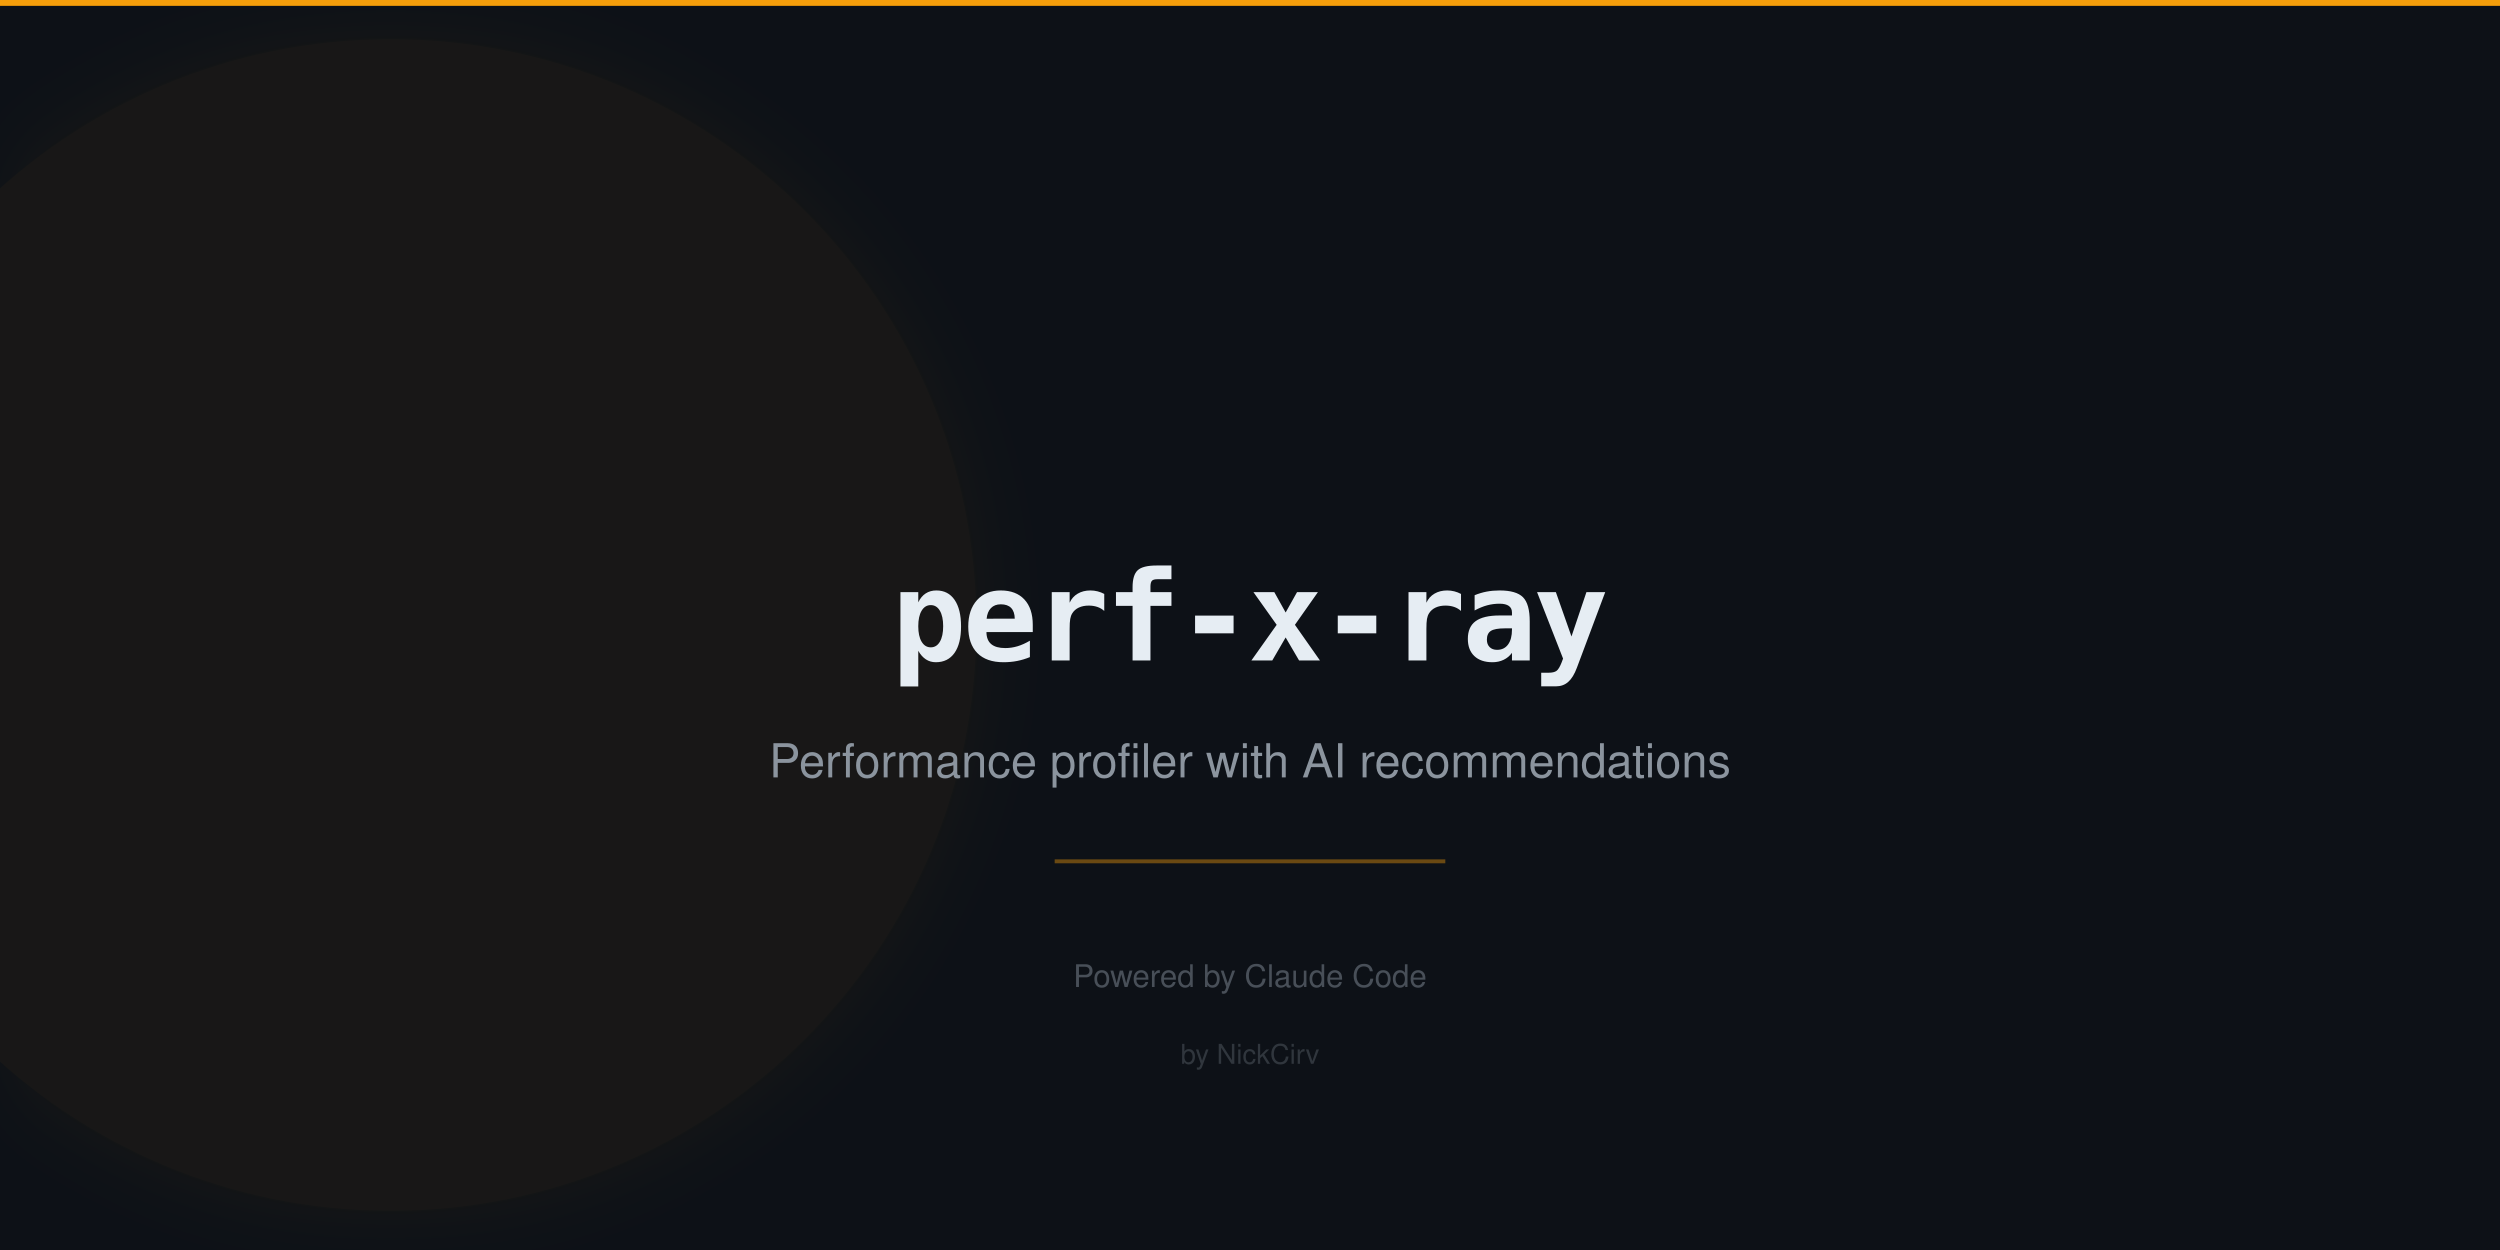
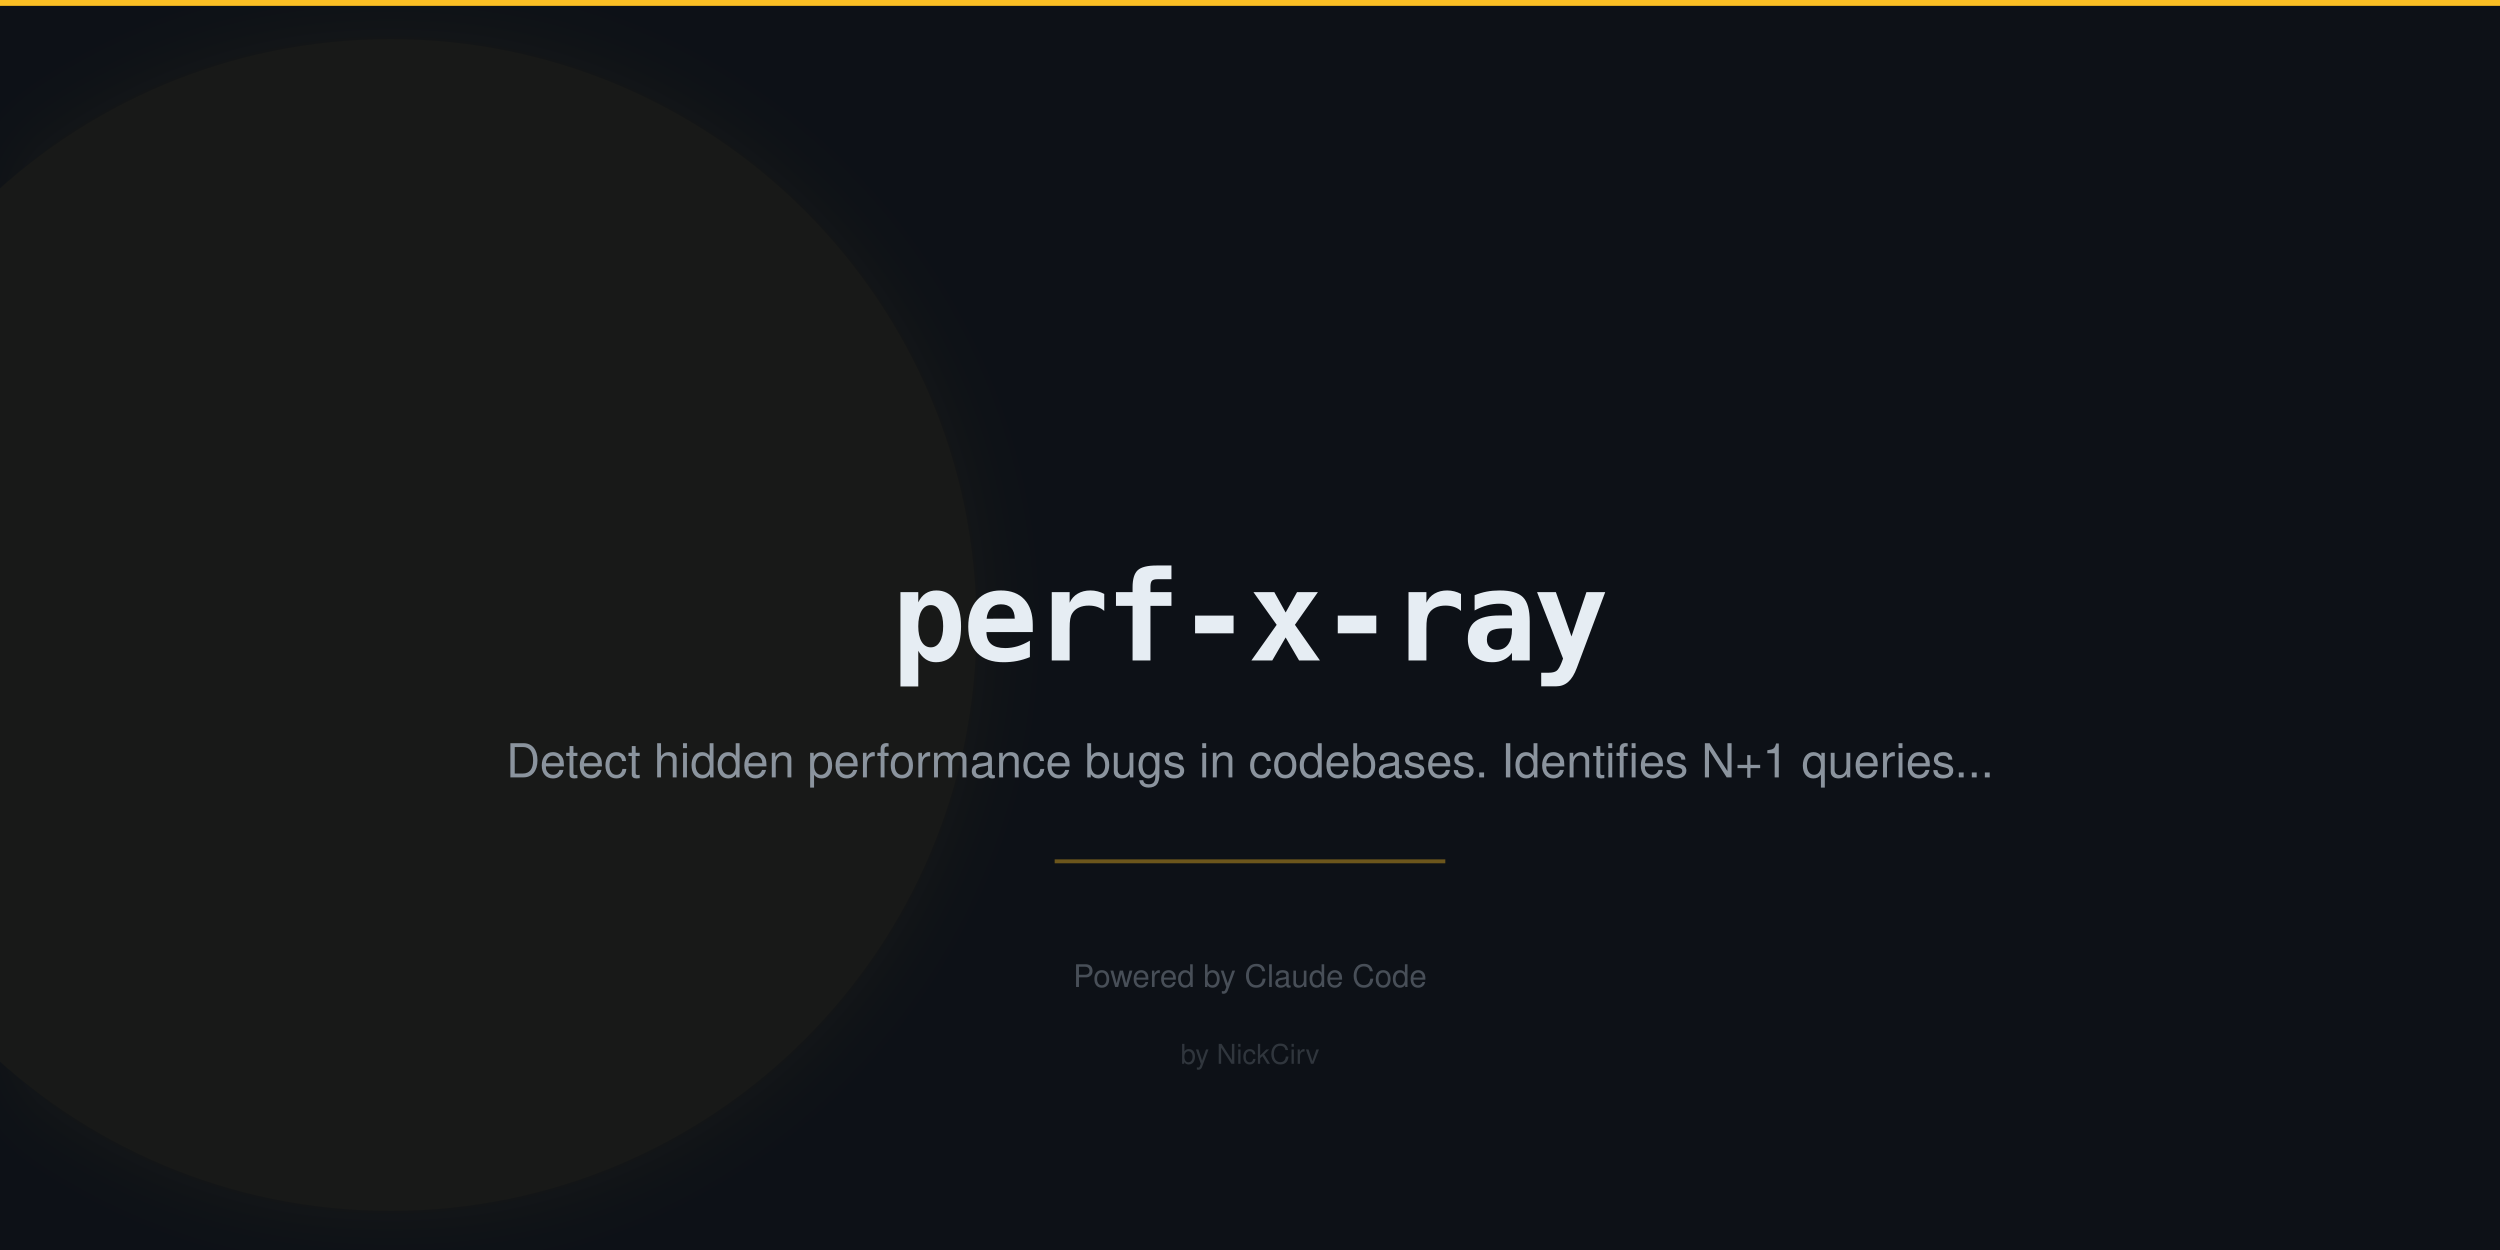
<svg xmlns="http://www.w3.org/2000/svg" width="1280" height="640" viewBox="0 0 1280 640" fill="none">
  <defs>
    <linearGradient id="bg" x1="0" y1="0" x2="1280" y2="640">
      <stop offset="0%" stop-color="#0D1117" />
      <stop offset="100%" stop-color="#161B22" />
    </linearGradient>
    <linearGradient id="accent" x1="0" y1="0" x2="400" y2="0">
-       <stop offset="0%" stop-color="#F59E0B" />
-       <stop offset="100%" stop-color="#F59E0B00" />
+       <stop offset="0%" stop-color="#FBBF24" />
+       <stop offset="100%" stop-color="#FBBF2400" />
    </linearGradient>
    <filter id="glow">
      <feGaussianBlur stdDeviation="20" result="blur" />
      <feMerge>
        <feMergeNode in="blur" />
        <feMergeNode in="SourceGraphic" />
      </feMerge>
    </filter>
    <filter id="noise">
      <feTurbulence type="fractalNoise" baseFrequency="0.65" numOctaves="3" stitchTiles="stitch" />
      <feColorMatrix type="saturate" values="0" />
      <feBlend in="SourceGraphic" mode="multiply" result="noisy" />
      <feComposite in="noisy" in2="SourceGraphic" operator="in" />
    </filter>
  </defs>
  <rect width="1280" height="640" fill="url(#bg)" />
  <rect width="1280" height="640" filter="url(#noise)" opacity="0.03" />
-   <circle cx="200" cy="320" r="300" fill="#F59E0B" opacity="0.05" filter="url(#glow)" />
+   <circle cx="200" cy="320" r="300" fill="#FBBF24" opacity="0.05" filter="url(#glow)" />
  <rect x="0" y="0" width="1280" height="3" fill="url(#accent)" />
  <text x="640" y="220" font-size="80" text-anchor="middle" dominant-baseline="middle">⚡</text>
  <text x="640" y="320" font-family="ui-monospace, 'SF Mono', 'Cascadia Code', monospace" font-size="64" font-weight="bold" fill="#E6EDF3" text-anchor="middle" dominant-baseline="middle" letter-spacing="-2">perf-x-ray</text>
-   <text x="640" y="390" font-family="-apple-system, 'Segoe UI', Helvetica, Arial, sans-serif" font-size="24" fill="#8B949E" text-anchor="middle" dominant-baseline="middle">Performance profiler with AI recommendations</text>
-   <rect x="540" y="440" width="200" height="2" fill="#F59E0B" opacity="0.4" />
+   <text x="640" y="390" font-family="-apple-system, 'Segoe UI', Helvetica, Arial, sans-serif" font-size="24" fill="#8B949E" text-anchor="middle" dominant-baseline="middle">Detect hidden performance bugs in codebases. Identifies N+1 queries...</text>
+   <rect x="540" y="440" width="200" height="2" fill="#FBBF24" opacity="0.4" />
  <text x="640" y="500" font-family="-apple-system, 'Segoe UI', Helvetica, Arial, sans-serif" font-size="16" fill="#484F58" text-anchor="middle" dominant-baseline="middle">Powered by Claude Code</text>
  <text x="640" y="540" font-family="-apple-system, 'Segoe UI', Helvetica, Arial, sans-serif" font-size="14" fill="#30363D" text-anchor="middle" dominant-baseline="middle">by NickCirv</text>
</svg>
